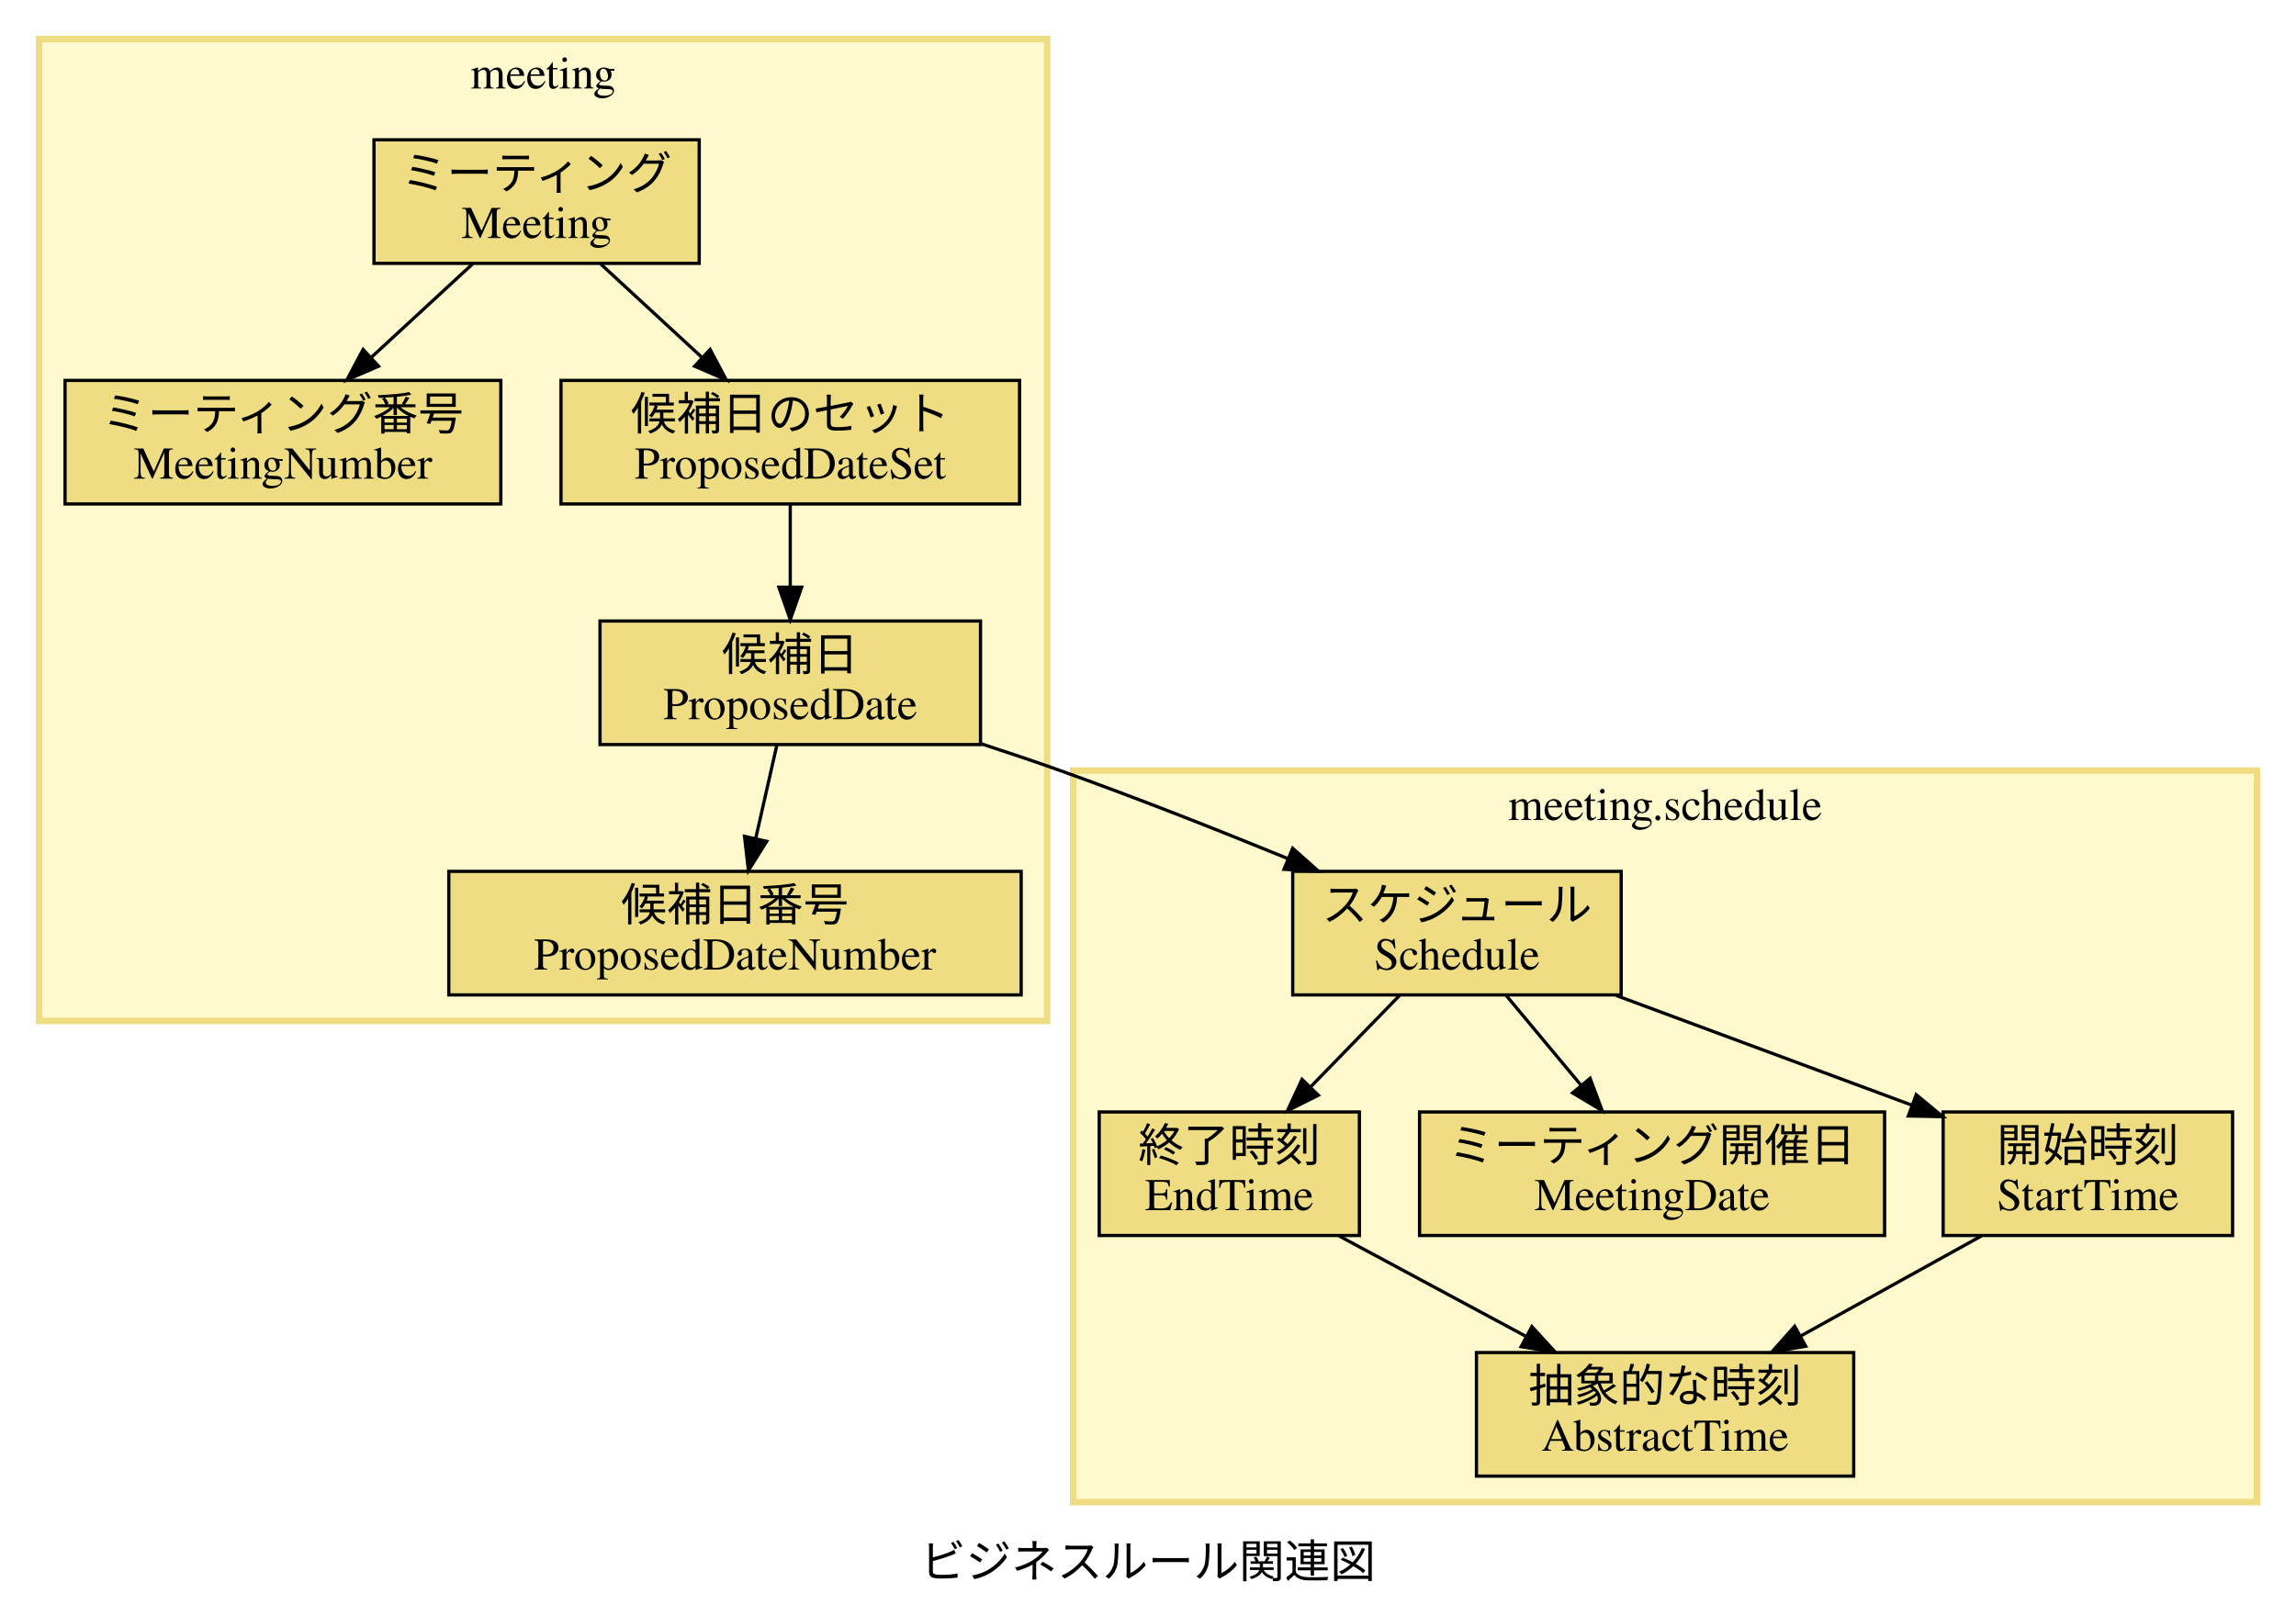
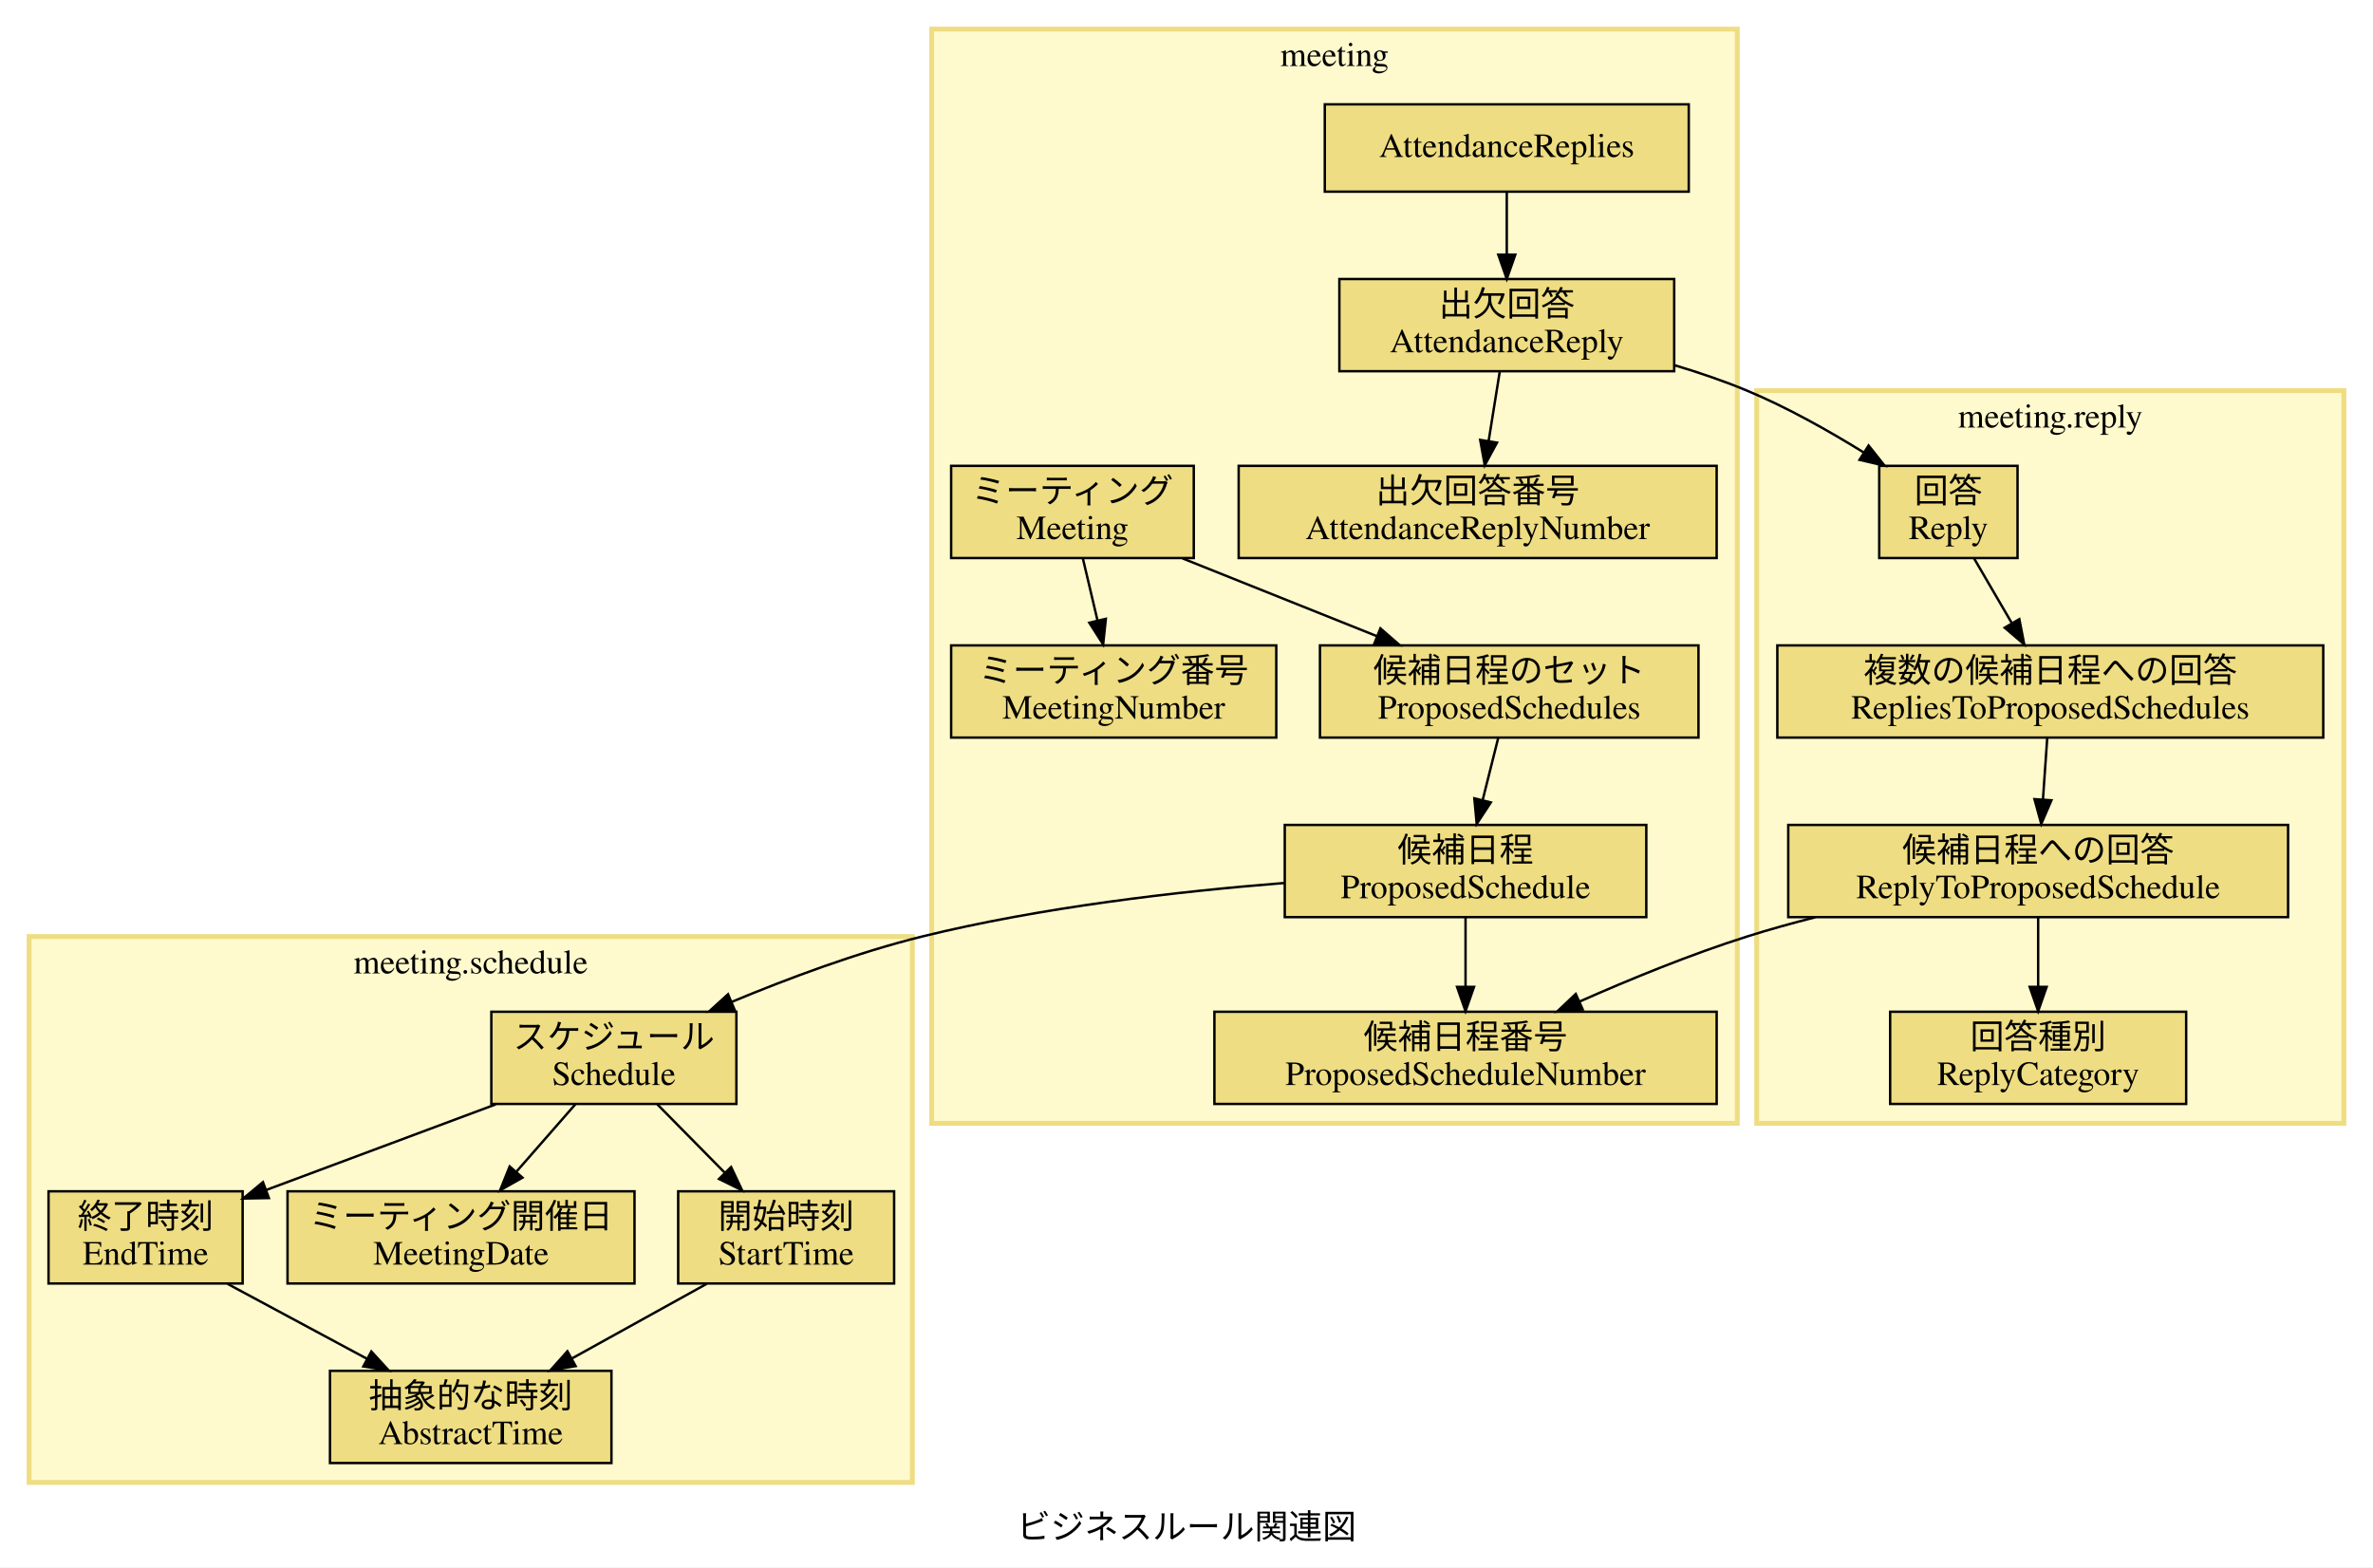
- <svg xmlns="http://www.w3.org/2000/svg" width="706pt" height="497pt" viewBox="0.00 0.00 706.00 497.00">
-   <g id="graph0" class="graph" transform="scale(1 1) rotate(0) translate(4 493)">
-     <polygon fill="white" stroke="transparent" points="-4,4 -4,-493 702,-493 702,4 -4,4" />
-     <text text-anchor="middle" x="349" y="-7.8" font-family="Times,serif" font-size="14.00">ビジネスルール関連図</text>
+ <svg xmlns="http://www.w3.org/2000/svg" width="978pt" height="646pt" viewBox="0.00 0.00 978.00 646.00">
+   <g id="graph0" class="graph" transform="scale(1 1) rotate(0) translate(4 642)">
+     <polygon fill="white" stroke="transparent" points="-4,4 -4,-642 974,-642 974,4 -4,4" />
+     <text text-anchor="middle" x="485" y="-7.8" font-family="Times,serif" font-size="14.00">ビジネスルール関連図</text>
    <g id="clust1" class="cluster">
-       <polygon fill="lemonchiffon" stroke="#eedd82" stroke-width="2" points="8,-179 8,-481 318,-481 318,-179 8,-179" />
-       <text text-anchor="middle" x="163" y="-465.8" font-family="Times,serif" font-size="14.00">meeting</text>
+       <polygon fill="lemonchiffon" stroke="#eedd82" stroke-width="2" points="380,-179 380,-630 712,-630 712,-179 380,-179" />
+       <text text-anchor="middle" x="546" y="-614.8" font-family="Times,serif" font-size="14.00">meeting</text>
    </g>
    <g id="clust2" class="cluster">
-       <polygon fill="lemonchiffon" stroke="#eedd82" stroke-width="2" points="326,-31 326,-256 690,-256 690,-31 326,-31" />
-       <text text-anchor="middle" x="508" y="-240.8" font-family="Times,serif" font-size="14.00">meeting.schedule
-             </text>
+       <polygon fill="lemonchiffon" stroke="#eedd82" stroke-width="2" points="720,-179 720,-481 962,-481 962,-179 720,-179" />
+       <text text-anchor="middle" x="841" y="-465.8" font-family="Times,serif" font-size="14.00">meeting.reply</text>
+     </g>
+     <g id="clust3" class="cluster">
+       <polygon fill="lemonchiffon" stroke="#eedd82" stroke-width="2" points="8,-31 8,-256 372,-256 372,-31 8,-31" />
+       <text text-anchor="middle" x="190" y="-240.8" font-family="Times,serif" font-size="14.00">meeting.schedule</text>
    </g>
    <g id="node1" class="node">
-       <polygon fill="#eedd82" stroke="black" points="211,-450 111,-450 111,-412 211,-412 211,-450" />
-       <text text-anchor="middle" x="161" y="-434.8" font-family="Times,serif" font-size="14.00">ミーティング</text>
-       <text text-anchor="middle" x="161" y="-419.8" font-family="Times,serif" font-size="14.00">Meeting</text>
+       <polygon fill="#eedd82" stroke="black" points="692,-599 542,-599 542,-563 692,-563 692,-599" />
+       <text text-anchor="middle" x="617" y="-577.3" font-family="Times,serif" font-size="14.00">AttendanceReplies</text>
    </g>
    <g id="node2" class="node">
-       <polygon fill="#eedd82" stroke="black" points="150,-376 16,-376 16,-338 150,-338 150,-376" />
-       <text text-anchor="middle" x="83" y="-360.8" font-family="Times,serif" font-size="14.00">ミーティング番号</text>
-       <text text-anchor="middle" x="83" y="-345.8" font-family="Times,serif" font-size="14.00">MeetingNumber
-             </text>
+       <polygon fill="#eedd82" stroke="black" points="686,-527 548,-527 548,-489 686,-489 686,-527" />
+       <text text-anchor="middle" x="617" y="-511.8" font-family="Times,serif" font-size="14.00">出欠回答</text>
+       <text text-anchor="middle" x="617" y="-496.8" font-family="Times,serif" font-size="14.00">AttendanceReply</text>
    </g>
    <g id="edge1" class="edge">
-       <path fill="none" stroke="black" d="M141.32,-411.83C131.89,-403.13 120.46,-392.58 110.22,-383.13" />
-       <polygon fill="black" stroke="black" points="112.4,-380.37 102.68,-376.16 107.65,-385.52 112.4,-380.37" />
+       <path fill="none" stroke="black" d="M617,-562.81C617,-555.11 617,-545.82 617,-537.15" />
+       <polygon fill="black" stroke="black" points="620.5,-537.02 617,-527.02 613.5,-537.02 620.5,-537.02" />
+     </g>
+     <g id="node3" class="node">
+       <polygon fill="#eedd82" stroke="black" points="703.5,-450 506.5,-450 506.5,-412 703.5,-412 703.5,-450" />
+       <text text-anchor="middle" x="605" y="-434.8" font-family="Times,serif" font-size="14.00">出欠回答番号</text>
+       <text text-anchor="middle" x="605" y="-419.8" font-family="Times,serif" font-size="14.00">AttendanceReplyNumber</text>
+     </g>
+     <g id="edge2" class="edge">
+       <path fill="none" stroke="black" d="M614.1,-488.84C612.72,-480.25 611.05,-469.79 609.51,-460.19" />
+       <polygon fill="black" stroke="black" points="612.96,-459.57 607.92,-450.25 606.04,-460.68 612.96,-459.57" />
+     </g>
+     <g id="node10" class="node">
+       <polygon fill="#eedd82" stroke="black" points="827.5,-450 770.5,-450 770.5,-412 827.5,-412 827.5,-450" />
+       <text text-anchor="middle" x="799" y="-434.8" font-family="Times,serif" font-size="14.00">回答</text>
+       <text text-anchor="middle" x="799" y="-419.8" font-family="Times,serif" font-size="14.00">Reply</text>
+     </g>
+     <g id="edge3" class="edge">
+       <path fill="none" stroke="black" d="M686.25,-491.44C696.38,-488.41 706.57,-484.93 716,-481 732.5,-474.12 749.68,-464.45 764.1,-455.52" />
+       <polygon fill="black" stroke="black" points="766.12,-458.38 772.7,-450.08 762.37,-452.47 766.12,-458.38" />
+     </g>
+     <g id="node4" class="node">
+       <polygon fill="#eedd82" stroke="black" points="488,-450 388,-450 388,-412 488,-412 488,-450" />
+       <text text-anchor="middle" x="438" y="-434.8" font-family="Times,serif" font-size="14.00">ミーティング</text>
+       <text text-anchor="middle" x="438" y="-419.8" font-family="Times,serif" font-size="14.00">Meeting</text>
    </g>
    <g id="node5" class="node">
-       <polygon fill="#eedd82" stroke="black" points="309.5,-376 168.5,-376 168.5,-338 309.5,-338 309.5,-376" />
-       <text text-anchor="middle" x="239" y="-360.8" font-family="Times,serif" font-size="14.00">候補日のセット</text>
-       <text text-anchor="middle" x="239" y="-345.8" font-family="Times,serif" font-size="14.00">ProposedDateSet
-             </text>
+       <polygon fill="#eedd82" stroke="black" points="522,-376 388,-376 388,-338 522,-338 522,-376" />
+       <text text-anchor="middle" x="455" y="-360.8" font-family="Times,serif" font-size="14.00">ミーティング番号</text>
+       <text text-anchor="middle" x="455" y="-345.8" font-family="Times,serif" font-size="14.00">MeetingNumber</text>
    </g>
-     <g id="edge2" class="edge">
-       <path fill="none" stroke="black" d="M180.68,-411.83C190.11,-403.13 201.54,-392.58 211.78,-383.13" />
-       <polygon fill="black" stroke="black" points="214.35,-385.52 219.32,-376.16 209.6,-380.37 214.35,-385.52" />
+     <g id="edge4" class="edge">
+       <path fill="none" stroke="black" d="M442.29,-411.83C444.11,-404.13 446.27,-394.97 448.29,-386.42" />
+       <polygon fill="black" stroke="black" points="451.76,-386.95 450.65,-376.41 444.95,-385.34 451.76,-386.95" />
    </g>
-     <g id="node3" class="node">
-       <polygon fill="#eedd82" stroke="black" points="297.5,-302 180.5,-302 180.5,-264 297.5,-264 297.5,-302" />
-       <text text-anchor="middle" x="239" y="-286.8" font-family="Times,serif" font-size="14.00">候補日</text>
-       <text text-anchor="middle" x="239" y="-271.8" font-family="Times,serif" font-size="14.00">ProposedDate
-             </text>
+     <g id="node8" class="node">
+       <polygon fill="#eedd82" stroke="black" points="696,-376 540,-376 540,-338 696,-338 696,-376" />
+       <text text-anchor="middle" x="618" y="-360.8" font-family="Times,serif" font-size="14.00">候補日程のセット</text>
+       <text text-anchor="middle" x="618" y="-345.8" font-family="Times,serif" font-size="14.00">ProposedSchedules</text>
    </g>
-     <g id="node4" class="node">
-       <polygon fill="#eedd82" stroke="black" points="310,-225 134,-225 134,-187 310,-187 310,-225" />
-       <text text-anchor="middle" x="222" y="-209.8" font-family="Times,serif" font-size="14.00">候補日番号</text>
-       <text text-anchor="middle" x="222" y="-194.8" font-family="Times,serif" font-size="14.00">
-                 ProposedDateNumber
-             </text>
+     <g id="edge5" class="edge">
+       <path fill="none" stroke="black" d="M483.42,-411.83C507.71,-402.12 537.79,-390.08 563.35,-379.86" />
+       <polygon fill="black" stroke="black" points="564.92,-383 572.91,-376.04 562.32,-376.5 564.92,-383" />
+     </g>
+     <g id="node6" class="node">
+       <polygon fill="#eedd82" stroke="black" points="674.5,-302 525.5,-302 525.5,-264 674.5,-264 674.5,-302" />
+       <text text-anchor="middle" x="600" y="-286.8" font-family="Times,serif" font-size="14.00">候補日程</text>
+       <text text-anchor="middle" x="600" y="-271.8" font-family="Times,serif" font-size="14.00">ProposedSchedule</text>
+     </g>
+     <g id="node7" class="node">
+       <polygon fill="#eedd82" stroke="black" points="703.5,-225 496.5,-225 496.5,-187 703.5,-187 703.5,-225" />
+       <text text-anchor="middle" x="600" y="-209.8" font-family="Times,serif" font-size="14.00">候補日程番号</text>
+       <text text-anchor="middle" x="600" y="-194.8" font-family="Times,serif" font-size="14.00">ProposedScheduleNumber</text>
+     </g>
+     <g id="edge12" class="edge">
+       <path fill="none" stroke="black" d="M600,-263.84C600,-255.34 600,-245.01 600,-235.5" />
+       <polygon fill="black" stroke="black" points="603.5,-235.25 600,-225.25 596.5,-235.25 603.5,-235.25" />
+     </g>
+     <g id="node16" class="node">
+       <polygon fill="#eedd82" stroke="black" points="299.5,-225 198.5,-225 198.5,-187 299.5,-187 299.5,-225" />
+       <text text-anchor="middle" x="249" y="-209.8" font-family="Times,serif" font-size="14.00">スケジュール</text>
+       <text text-anchor="middle" x="249" y="-194.8" font-family="Times,serif" font-size="14.00">Schedule</text>
+     </g>
+     <g id="edge13" class="edge">
+       <path fill="none" stroke="black" d="M525.26,-278.06C481.31,-274.58 424.94,-268.07 376,-256 349.38,-249.43 320.81,-238.75 297.51,-229.04" />
+       <polygon fill="black" stroke="black" points="298.78,-225.77 288.21,-225.09 296.05,-232.22 298.78,-225.77" />
+     </g>
+     <g id="edge6" class="edge">
+       <path fill="none" stroke="black" d="M613.46,-337.83C611.51,-330.05 609.19,-320.77 607.03,-312.13" />
+       <polygon fill="black" stroke="black" points="610.42,-311.27 604.6,-302.41 603.63,-312.96 610.42,-311.27" />
+     </g>
+     <g id="node9" class="node">
+       <polygon fill="#eedd82" stroke="black" points="953.5,-376 728.5,-376 728.5,-338 953.5,-338 953.5,-376" />
+       <text text-anchor="middle" x="841" y="-360.8" font-family="Times,serif" font-size="14.00">複数の候補日程への回答</text>
+       <text text-anchor="middle" x="841" y="-345.8" font-family="Times,serif" font-size="14.00">RepliesToProposedSchedules</text>
+     </g>
+     <g id="node12" class="node">
+       <polygon fill="#eedd82" stroke="black" points="939,-302 733,-302 733,-264 939,-264 939,-302" />
+       <text text-anchor="middle" x="836" y="-286.8" font-family="Times,serif" font-size="14.00">候補日程への回答</text>
+       <text text-anchor="middle" x="836" y="-271.8" font-family="Times,serif" font-size="14.00">ReplyToProposedSchedule</text>
+     </g>
+     <g id="edge17" class="edge">
+       <path fill="none" stroke="black" d="M839.74,-337.83C839.2,-330.13 838.57,-320.97 837.97,-312.42" />
+       <polygon fill="black" stroke="black" points="841.46,-312.15 837.28,-302.41 834.48,-312.63 841.46,-312.15" />
+     </g>
+     <g id="edge16" class="edge">
+       <path fill="none" stroke="black" d="M809.6,-411.83C814.29,-403.79 819.9,-394.17 825.08,-385.29" />
+       <polygon fill="black" stroke="black" points="828.24,-386.81 830.26,-376.41 822.2,-383.29 828.24,-386.81" />
+     </g>
+     <g id="node11" class="node">
+       <polygon fill="#eedd82" stroke="black" points="897,-225 775,-225 775,-187 897,-187 897,-225" />
+       <text text-anchor="middle" x="836" y="-209.8" font-family="Times,serif" font-size="14.00">回答種別</text>
+       <text text-anchor="middle" x="836" y="-194.8" font-family="Times,serif" font-size="14.00">ReplyCategory</text>
+     </g>
+     <g id="edge14" class="edge">
+       <path fill="none" stroke="black" d="M744.14,-263.94C734.57,-261.52 725.04,-258.86 716,-256 692.77,-248.65 667.79,-238.41 646.98,-229.2" />
+       <polygon fill="black" stroke="black" points="648.29,-225.95 637.73,-225.05 645.42,-232.34 648.29,-225.95" />
+     </g>
+     <g id="edge15" class="edge">
+       <path fill="none" stroke="black" d="M836,-263.84C836,-255.34 836,-245.01 836,-235.5" />
+       <polygon fill="black" stroke="black" points="839.5,-235.25 836,-225.25 832.5,-235.25 839.5,-235.25" />
+     </g>
+     <g id="node13" class="node">
+       <polygon fill="#eedd82" stroke="black" points="248,-77 132,-77 132,-39 248,-39 248,-77" />
+       <text text-anchor="middle" x="190" y="-61.8" font-family="Times,serif" font-size="14.00">　抽象的な時刻</text>
+       <text text-anchor="middle" x="190" y="-46.8" font-family="Times,serif" font-size="14.00">AbstractTime</text>
+     </g>
+     <g id="node14" class="node">
+       <polygon fill="#eedd82" stroke="black" points="96,-151 16,-151 16,-113 96,-113 96,-151" />
+       <text text-anchor="middle" x="56" y="-135.8" font-family="Times,serif" font-size="14.00">終了時刻</text>
+       <text text-anchor="middle" x="56" y="-120.8" font-family="Times,serif" font-size="14.00">EndTime</text>
+     </g>
+     <g id="edge10" class="edge">
+       <path fill="none" stroke="black" d="M89.81,-112.83C107.27,-103.45 128.75,-91.91 147.34,-81.92" />
+       <polygon fill="black" stroke="black" points="149.04,-84.98 156.2,-77.16 145.73,-78.81 149.04,-84.98" />
+     </g>
+     <g id="node15" class="node">
+       <polygon fill="#eedd82" stroke="black" points="257.5,-151 114.5,-151 114.5,-113 257.5,-113 257.5,-151" />
+       <text text-anchor="middle" x="186" y="-135.8" font-family="Times,serif" font-size="14.00">ミーティング開催日</text>
+       <text text-anchor="middle" x="186" y="-120.8" font-family="Times,serif" font-size="14.00">MeetingDate</text>
+     </g>
+     <g id="edge7" class="edge">
+       <path fill="none" stroke="black" d="M200.3,-186.83C171.4,-176.05 134.86,-162.42 105.78,-151.57" />
+       <polygon fill="black" stroke="black" points="106.82,-148.22 96.22,-148.01 104.37,-154.78 106.82,-148.22" />
+     </g>
+     <g id="edge8" class="edge">
+       <path fill="none" stroke="black" d="M233.1,-186.83C225.77,-178.45 216.93,-168.35 208.9,-159.17" />
+       <polygon fill="black" stroke="black" points="211.33,-156.63 202.11,-151.41 206.06,-161.24 211.33,-156.63" />
+     </g>
+     <g id="node17" class="node">
+       <polygon fill="#eedd82" stroke="black" points="364.5,-151 275.5,-151 275.5,-113 364.5,-113 364.5,-151" />
+       <text text-anchor="middle" x="320" y="-135.8" font-family="Times,serif" font-size="14.00">開始時刻</text>
+       <text text-anchor="middle" x="320" y="-120.8" font-family="Times,serif" font-size="14.00">StartTime</text>
    </g>
    <g id="edge9" class="edge">
-       <path fill="none" stroke="black" d="M234.88,-263.84C232.94,-255.25 230.56,-244.79 228.39,-235.19" />
-       <polygon fill="black" stroke="black" points="231.76,-234.23 226.14,-225.25 224.93,-235.77 231.76,-234.23" />
+       <path fill="none" stroke="black" d="M266.92,-186.83C275.34,-178.28 285.54,-167.94 294.74,-158.62" />
+       <polygon fill="black" stroke="black" points="297.31,-160.99 301.84,-151.41 292.33,-156.08 297.31,-160.99" />
    </g>
-     <g id="node9" class="node">
-       <polygon fill="#eedd82" stroke="black" points="494.5,-225 393.5,-225 393.5,-187 494.5,-187 494.5,-225" />
-       <text text-anchor="middle" x="444" y="-209.8" font-family="Times,serif" font-size="14.00">スケジュール</text>
-       <text text-anchor="middle" x="444" y="-194.8" font-family="Times,serif" font-size="14.00">Schedule</text>
-     </g>
-     <g id="edge10" class="edge">
-       <path fill="none" stroke="black" d="M297.69,-264.25C305.89,-261.58 314.18,-258.79 322,-256 345.22,-247.71 370.57,-237.7 392.11,-228.88" />
-       <polygon fill="black" stroke="black" points="393.49,-232.1 401.4,-225.06 390.82,-225.63 393.49,-232.1" />
-     </g>
-     <g id="edge3" class="edge">
-       <path fill="none" stroke="black" d="M239,-337.83C239,-330.13 239,-320.97 239,-312.42" />
-       <polygon fill="black" stroke="black" points="242.5,-312.41 239,-302.41 235.5,-312.41 242.5,-312.41" />
-     </g>
-     <g id="node6" class="node">
-       <polygon fill="#eedd82" stroke="black" points="566,-77 450,-77 450,-39 566,-39 566,-77" />
-       <text text-anchor="middle" x="508" y="-61.8" font-family="Times,serif" font-size="14.00">　抽象的な時刻</text>
-       <text text-anchor="middle" x="508" y="-46.8" font-family="Times,serif" font-size="14.00">AbstractTime</text>
-     </g>
-     <g id="node7" class="node">
-       <polygon fill="#eedd82" stroke="black" points="414,-151 334,-151 334,-113 414,-113 414,-151" />
-       <text text-anchor="middle" x="374" y="-135.8" font-family="Times,serif" font-size="14.00">終了時刻</text>
-       <text text-anchor="middle" x="374" y="-120.8" font-family="Times,serif" font-size="14.00">EndTime</text>
-     </g>
-     <g id="edge7" class="edge">
-       <path fill="none" stroke="black" d="M407.81,-112.83C425.27,-103.45 446.75,-91.91 465.34,-81.92" />
-       <polygon fill="black" stroke="black" points="467.04,-84.98 474.2,-77.16 463.73,-78.81 467.04,-84.98" />
-     </g>
-     <g id="node8" class="node">
-       <polygon fill="#eedd82" stroke="black" points="575.5,-151 432.5,-151 432.5,-113 575.5,-113 575.5,-151" />
-       <text text-anchor="middle" x="504" y="-135.8" font-family="Times,serif" font-size="14.00">ミーティング開催日</text>
-       <text text-anchor="middle" x="504" y="-120.8" font-family="Times,serif" font-size="14.00">MeetingDate</text>
-     </g>
-     <g id="edge4" class="edge">
-       <path fill="none" stroke="black" d="M426.34,-186.83C418.03,-178.28 407.97,-167.94 398.91,-158.62" />
-       <polygon fill="black" stroke="black" points="401.38,-156.14 391.9,-151.41 396.36,-161.02 401.38,-156.14" />
-     </g>
-     <g id="edge5" class="edge">
-       <path fill="none" stroke="black" d="M459.14,-186.83C466.12,-178.45 474.54,-168.35 482.19,-159.17" />
-       <polygon fill="black" stroke="black" points="484.94,-161.34 488.66,-151.41 479.56,-156.85 484.94,-161.34" />
-     </g>
-     <g id="node10" class="node">
-       <polygon fill="#eedd82" stroke="black" points="682.5,-151 593.5,-151 593.5,-113 682.5,-113 682.5,-151" />
-       <text text-anchor="middle" x="638" y="-135.8" font-family="Times,serif" font-size="14.00">開始時刻</text>
-       <text text-anchor="middle" x="638" y="-120.8" font-family="Times,serif" font-size="14.00">StartTime</text>
-     </g>
-     <g id="edge6" class="edge">
-       <path fill="none" stroke="black" d="M492.95,-186.83C520.69,-176.54 555.43,-163.64 583.96,-153.06" />
-       <polygon fill="black" stroke="black" points="585.22,-156.32 593.38,-149.56 582.79,-149.76 585.22,-156.32" />
-     </g>
-     <g id="edge8" class="edge">
-       <path fill="none" stroke="black" d="M605.2,-112.83C588.41,-103.54 567.8,-92.12 549.88,-82.2" />
-       <polygon fill="black" stroke="black" points="551.24,-78.95 540.79,-77.16 547.85,-85.07 551.24,-78.95" />
+     <g id="edge11" class="edge">
+       <path fill="none" stroke="black" d="M287.2,-112.83C270.41,-103.54 249.8,-92.12 231.88,-82.2" />
+       <polygon fill="black" stroke="black" points="233.24,-78.95 222.79,-77.16 229.85,-85.07 233.24,-78.95" />
    </g>
  </g>
</svg>
